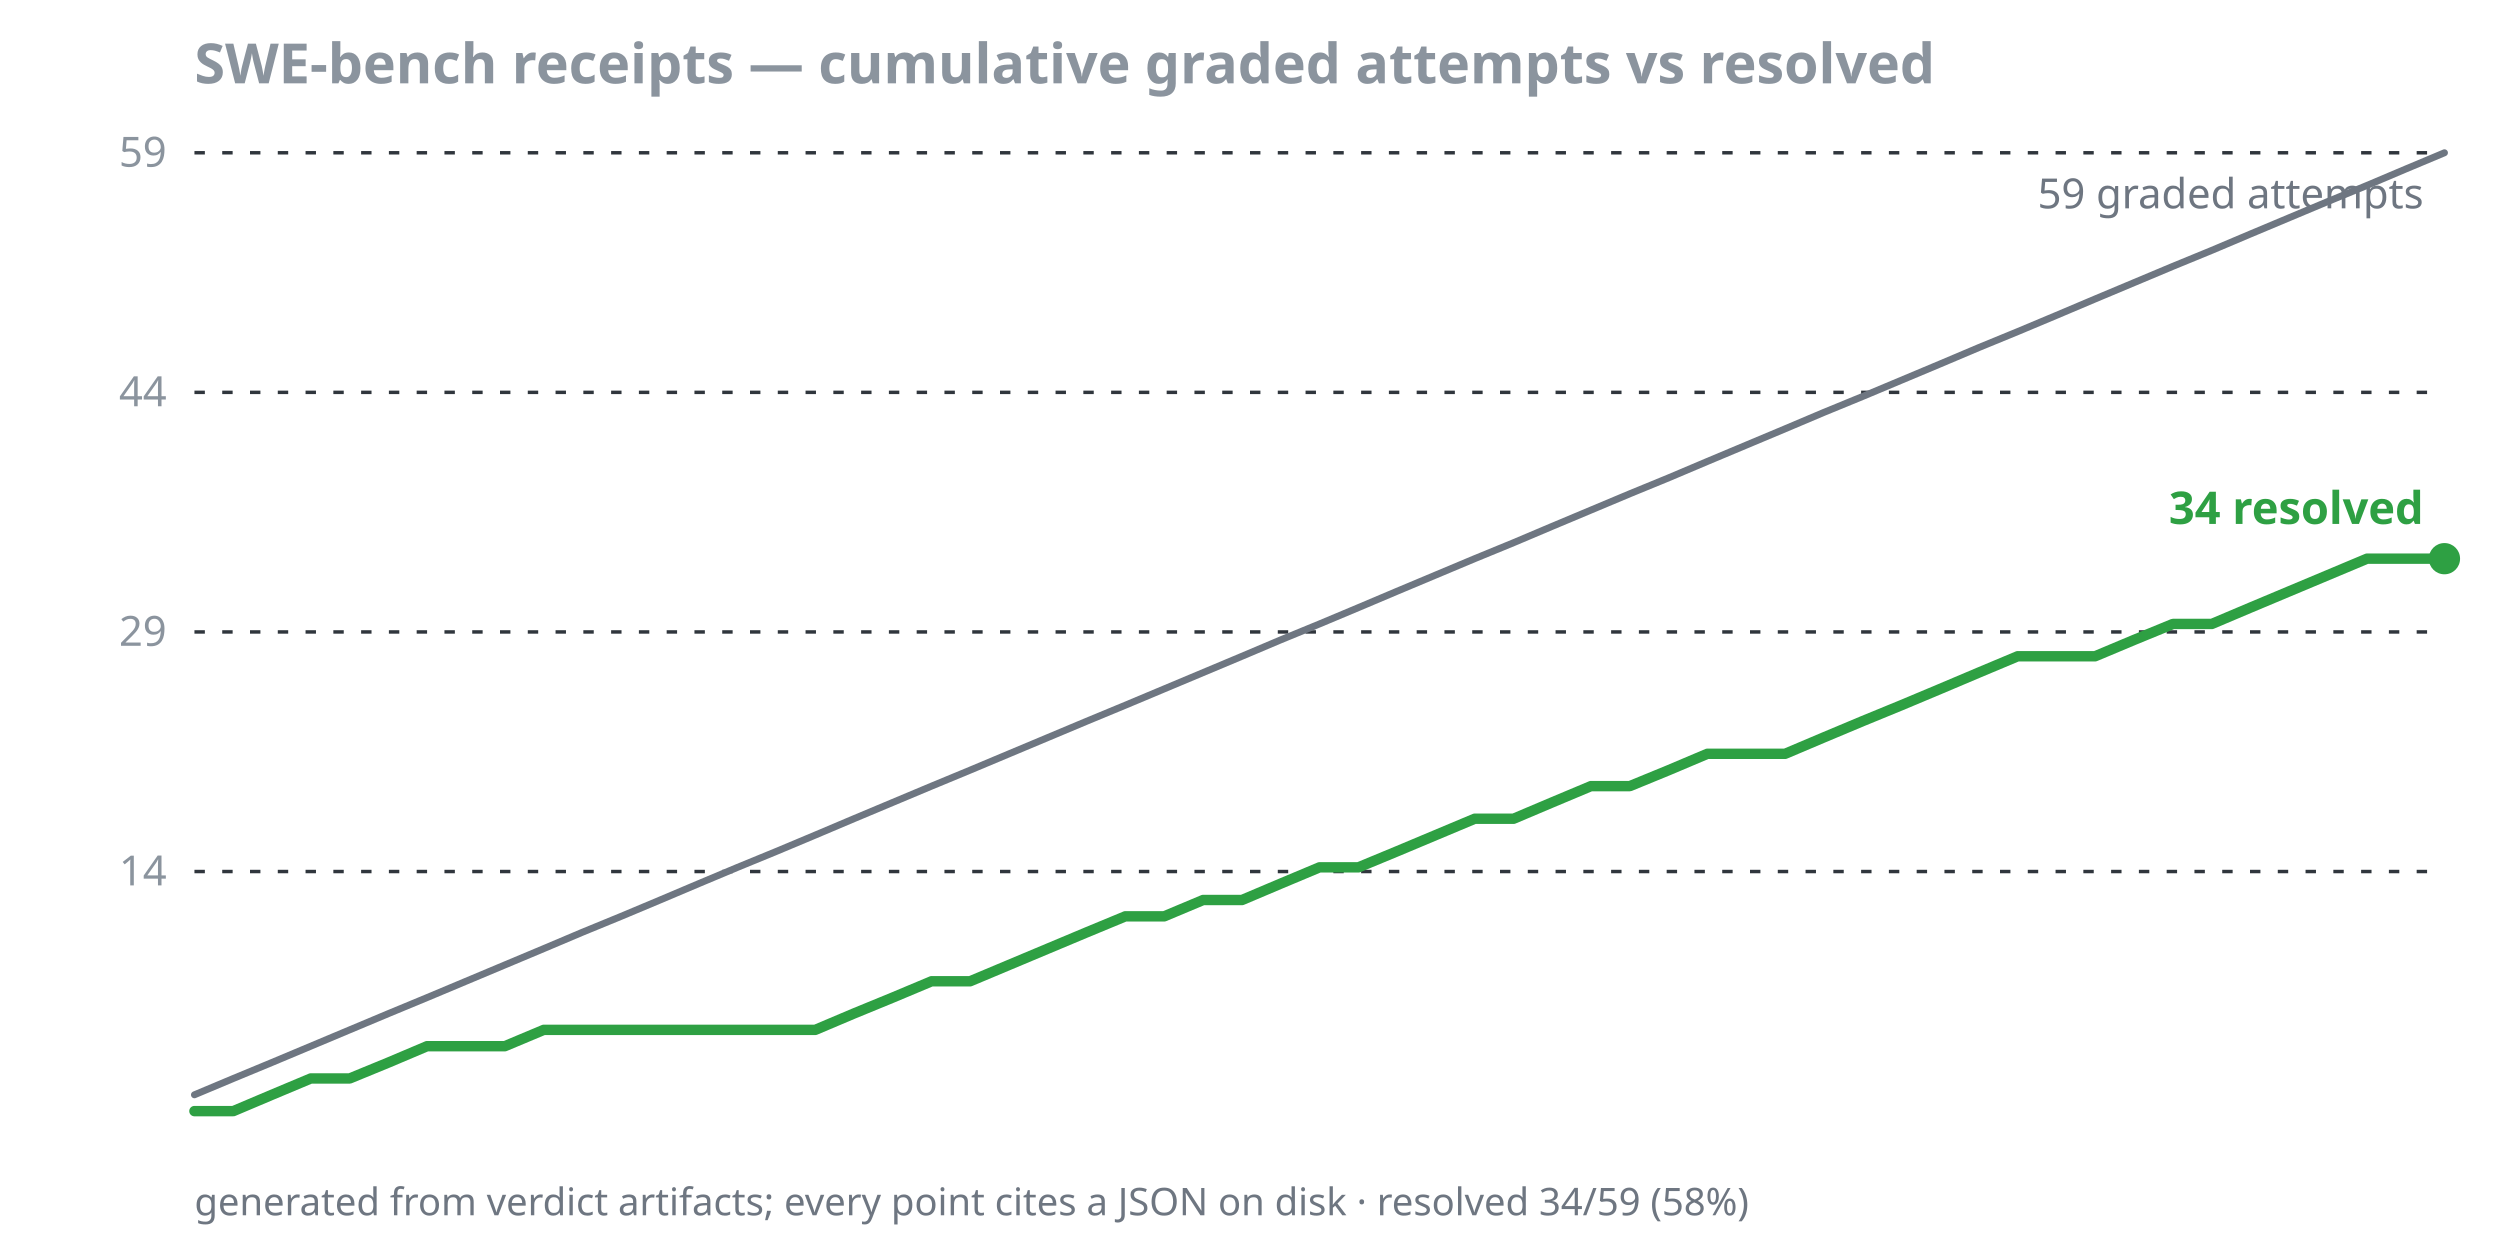
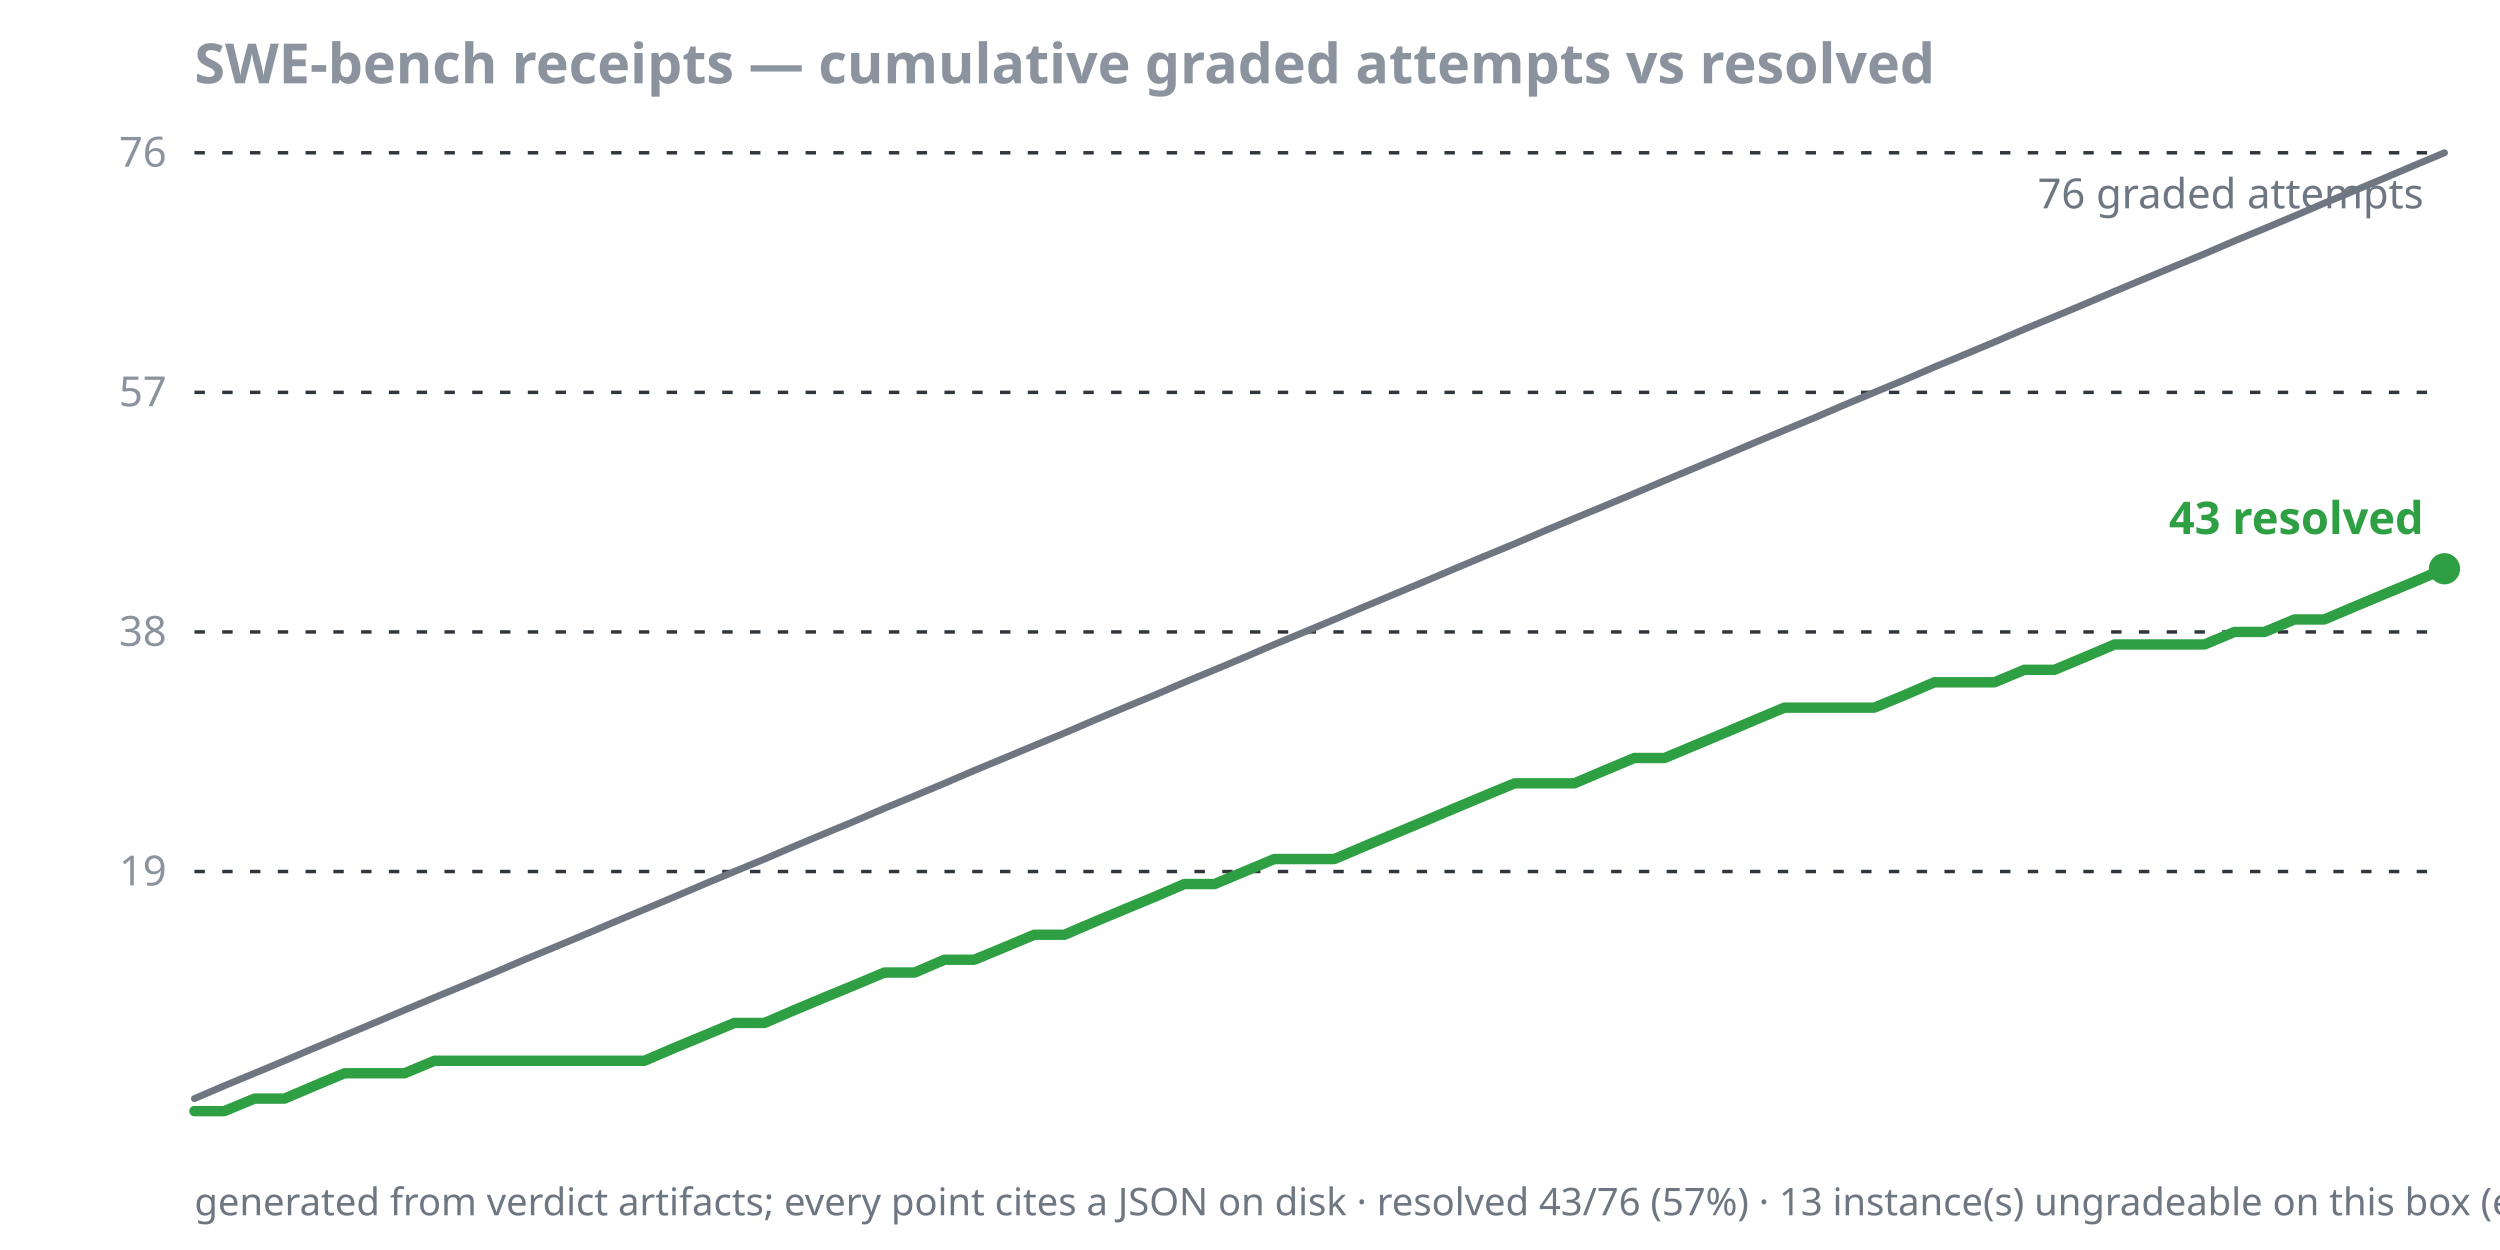
<svg xmlns="http://www.w3.org/2000/svg" viewBox="0 0 720 360" font-family="ui-sans-serif, system-ui, sans-serif">
  <text x="56" y="24" font-size="16" font-weight="600" fill="#8b949e">SWE-bench receipts — cumulative graded attempts vs resolved</text>
-   <text x="56" y="350" font-size="11" fill="#6e7681">generated from verdict artifacts; every point cites a JSON on disk · resolved 34/59 (58%)</text>
+   <text x="56" y="350" font-size="11" fill="#6e7681">generated from verdict artifacts; every point cites a JSON on disk · resolved 43/76 (57%) · 13 instance(s) ungradeable on this box (environment, not capability)</text>
  <line x1="56" y1="251.0" x2="704" y2="251.0" stroke="#30363d" stroke-width="1" stroke-dasharray="3,5" />
-   <text x="48" y="255.0" text-anchor="end" font-size="12" fill="#8b949e">14</text>
+   <text x="48" y="255.0" text-anchor="end" font-size="12" fill="#8b949e">19</text>
  <line x1="56" y1="182.0" x2="704" y2="182.0" stroke="#30363d" stroke-width="1" stroke-dasharray="3,5" />
-   <text x="48" y="186.0" text-anchor="end" font-size="12" fill="#8b949e">29</text>
+   <text x="48" y="186.0" text-anchor="end" font-size="12" fill="#8b949e">38</text>
  <line x1="56" y1="113.0" x2="704" y2="113.0" stroke="#30363d" stroke-width="1" stroke-dasharray="3,5" />
-   <text x="48" y="117.0" text-anchor="end" font-size="12" fill="#8b949e">44</text>
+   <text x="48" y="117.0" text-anchor="end" font-size="12" fill="#8b949e">57</text>
  <line x1="56" y1="44.0" x2="704" y2="44.0" stroke="#30363d" stroke-width="1" stroke-dasharray="3,5" />
-   <text x="48" y="48.0" text-anchor="end" font-size="12" fill="#8b949e">59</text>
-   <polyline fill="none" stroke="#6e7681" stroke-width="2" stroke-linejoin="round" stroke-linecap="round" points="56.0,315.3 67.2,310.6 78.3,306.0 89.5,301.3 100.7,296.6 111.9,291.9 123.0,287.3 134.2,282.6 145.4,277.9 156.6,273.2 167.7,268.5 178.9,263.9 190.1,259.2 201.2,254.5 212.4,249.8 223.6,245.2 234.8,240.5 245.9,235.8 257.1,231.1 268.3,226.4 279.4,221.8 290.6,217.1 301.8,212.4 313.0,207.7 324.1,203.1 335.3,198.4 346.5,193.7 357.7,189.0 368.8,184.3 380.0,179.7 391.2,175.0 402.3,170.3 413.5,165.6 424.7,160.9 435.9,156.3 447.0,151.6 458.2,146.9 469.4,142.2 480.6,137.6 491.7,132.9 502.9,128.2 514.1,123.5 525.2,118.8 536.4,114.2 547.6,109.5 558.8,104.8 569.9,100.1 581.1,95.5 592.3,90.8 603.4,86.1 614.6,81.4 625.8,76.7 637.0,72.1 648.1,67.4 659.3,62.7 670.5,58.0 681.7,53.4 692.8,48.7 704.0,44.0" />
-   <polyline fill="none" stroke="#2ea043" stroke-width="3" stroke-linejoin="round" stroke-linecap="round" points="56.0,320.0 67.2,320.0 78.3,315.3 89.5,310.6 100.7,310.6 111.9,306.0 123.0,301.3 134.2,301.3 145.4,301.3 156.6,296.6 167.7,296.6 178.9,296.6 190.1,296.6 201.2,296.6 212.4,296.6 223.6,296.6 234.8,296.6 245.9,291.9 257.1,287.3 268.3,282.6 279.4,282.6 290.6,277.9 301.8,273.2 313.0,268.5 324.1,263.9 335.3,263.9 346.5,259.2 357.7,259.2 368.8,254.5 380.0,249.8 391.2,249.8 402.3,245.2 413.5,240.5 424.7,235.8 435.9,235.8 447.0,231.1 458.2,226.4 469.4,226.4 480.6,221.8 491.7,217.1 502.9,217.1 514.1,217.1 525.2,212.4 536.4,207.7 547.6,203.1 558.8,198.4 569.9,193.7 581.1,189.0 592.3,189.0 603.4,189.0 614.6,184.3 625.8,179.7 637.0,179.7 648.1,175.0 659.3,170.3 670.5,165.6 681.7,160.9 692.8,160.9 704.0,160.9" />
-   <circle cx="704.0" cy="160.9" r="4.5" fill="#2ea043" />
-   <text x="698.0" y="150.9" text-anchor="end" font-size="13" font-weight="600" fill="#2ea043">34 resolved</text>
-   <text x="698.0" y="60.0" text-anchor="end" font-size="12" fill="#6e7681">59 graded attempts</text>
+   <text x="48" y="48.0" text-anchor="end" font-size="12" fill="#8b949e">76</text>
+   <polyline fill="none" stroke="#6e7681" stroke-width="2" stroke-linejoin="round" stroke-linecap="round" points="56.0,316.4 64.6,312.7 73.3,309.1 81.9,305.5 90.6,301.8 99.2,298.2 107.8,294.6 116.5,290.9 125.1,287.3 133.8,283.7 142.4,280.1 151.0,276.4 159.7,272.8 168.3,269.2 177.0,265.5 185.6,261.9 194.2,258.3 202.9,254.6 211.5,251.0 220.2,247.4 228.8,243.7 237.4,240.1 246.1,236.5 254.7,232.8 263.4,229.2 272.0,225.6 280.6,221.9 289.3,218.3 297.9,214.7 306.6,211.1 315.2,207.4 323.8,203.8 332.5,200.2 341.1,196.5 349.8,192.9 358.4,189.3 367.0,185.6 375.7,182.0 384.3,178.4 393.0,174.7 401.6,171.1 410.2,167.5 418.9,163.8 427.5,160.2 436.2,156.6 444.8,152.9 453.4,149.3 462.1,145.7 470.7,142.1 479.4,138.4 488.0,134.8 496.6,131.2 505.3,127.5 513.9,123.9 522.6,120.3 531.2,116.6 539.8,113.0 548.5,109.4 557.1,105.7 565.8,102.1 574.4,98.5 583.0,94.8 591.7,91.2 600.3,87.6 609.0,83.9 617.6,80.3 626.2,76.7 634.9,73.1 643.5,69.4 652.2,65.8 660.8,62.2 669.4,58.5 678.1,54.9 686.7,51.3 695.4,47.6 704.0,44.0" />
+   <polyline fill="none" stroke="#2ea043" stroke-width="3" stroke-linejoin="round" stroke-linecap="round" points="56.0,320.0 64.6,320.0 73.3,316.4 81.9,316.4 90.6,312.7 99.2,309.1 107.8,309.1 116.5,309.1 125.1,305.5 133.8,305.5 142.4,305.5 151.0,305.5 159.7,305.5 168.3,305.5 177.0,305.5 185.6,305.5 194.2,301.8 202.9,298.2 211.5,294.6 220.2,294.6 228.8,290.9 237.4,287.3 246.1,283.7 254.7,280.1 263.4,280.1 272.0,276.4 280.6,276.4 289.3,272.8 297.9,269.2 306.6,269.2 315.2,265.5 323.8,261.9 332.5,258.3 341.1,254.6 349.8,254.6 358.4,251.0 367.0,247.4 375.7,247.4 384.3,247.4 393.0,243.7 401.6,240.1 410.2,236.5 418.9,232.8 427.5,229.2 436.2,225.6 444.8,225.6 453.4,225.6 462.1,221.9 470.7,218.3 479.4,218.3 488.0,214.7 496.6,211.1 505.3,207.4 513.9,203.8 522.6,203.8 531.2,203.8 539.8,203.8 548.5,200.2 557.1,196.5 565.8,196.5 574.4,196.5 583.0,192.9 591.7,192.9 600.3,189.3 609.0,185.6 617.6,185.6 626.2,185.6 634.9,185.6 643.5,182.0 652.2,182.0 660.8,178.4 669.4,178.4 678.1,174.7 686.7,171.1 695.4,167.5 704.0,163.8" />
+   <circle cx="704.0" cy="163.8" r="4.5" fill="#2ea043" />
+   <text x="698.0" y="153.8" text-anchor="end" font-size="13" font-weight="600" fill="#2ea043">43 resolved</text>
+   <text x="698.0" y="60.0" text-anchor="end" font-size="12" fill="#6e7681">76 graded attempts</text>
</svg>
